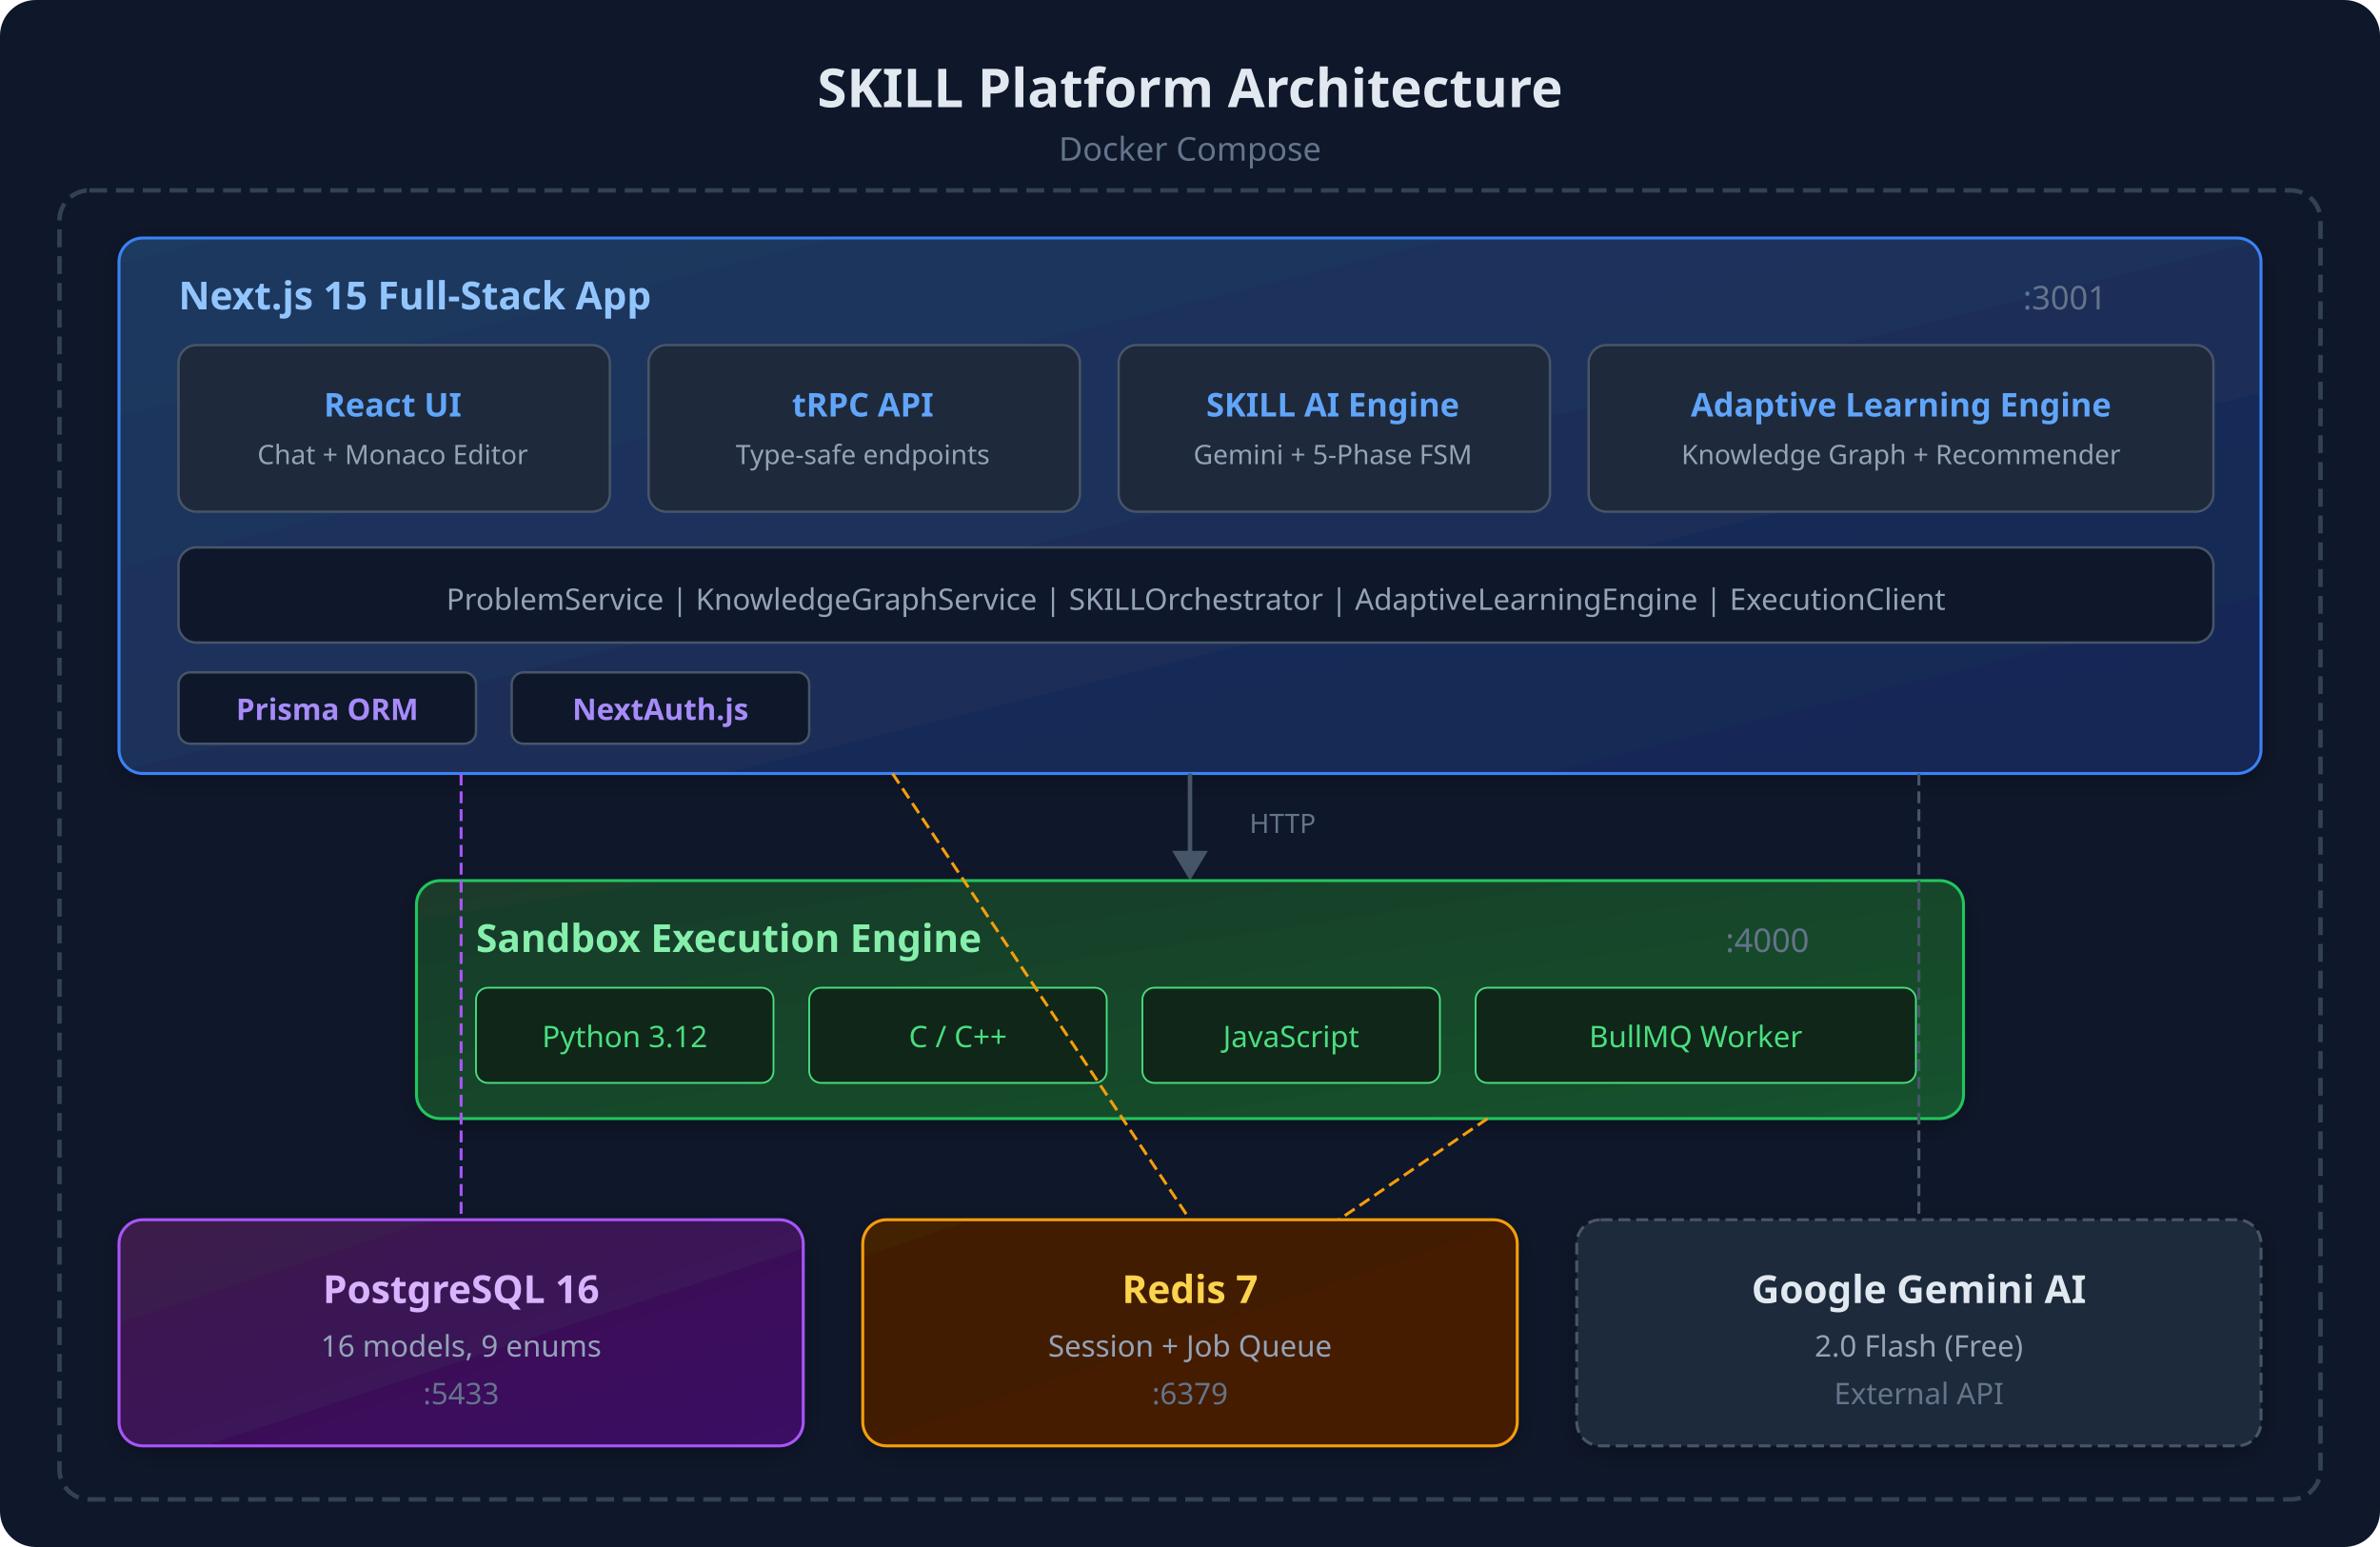
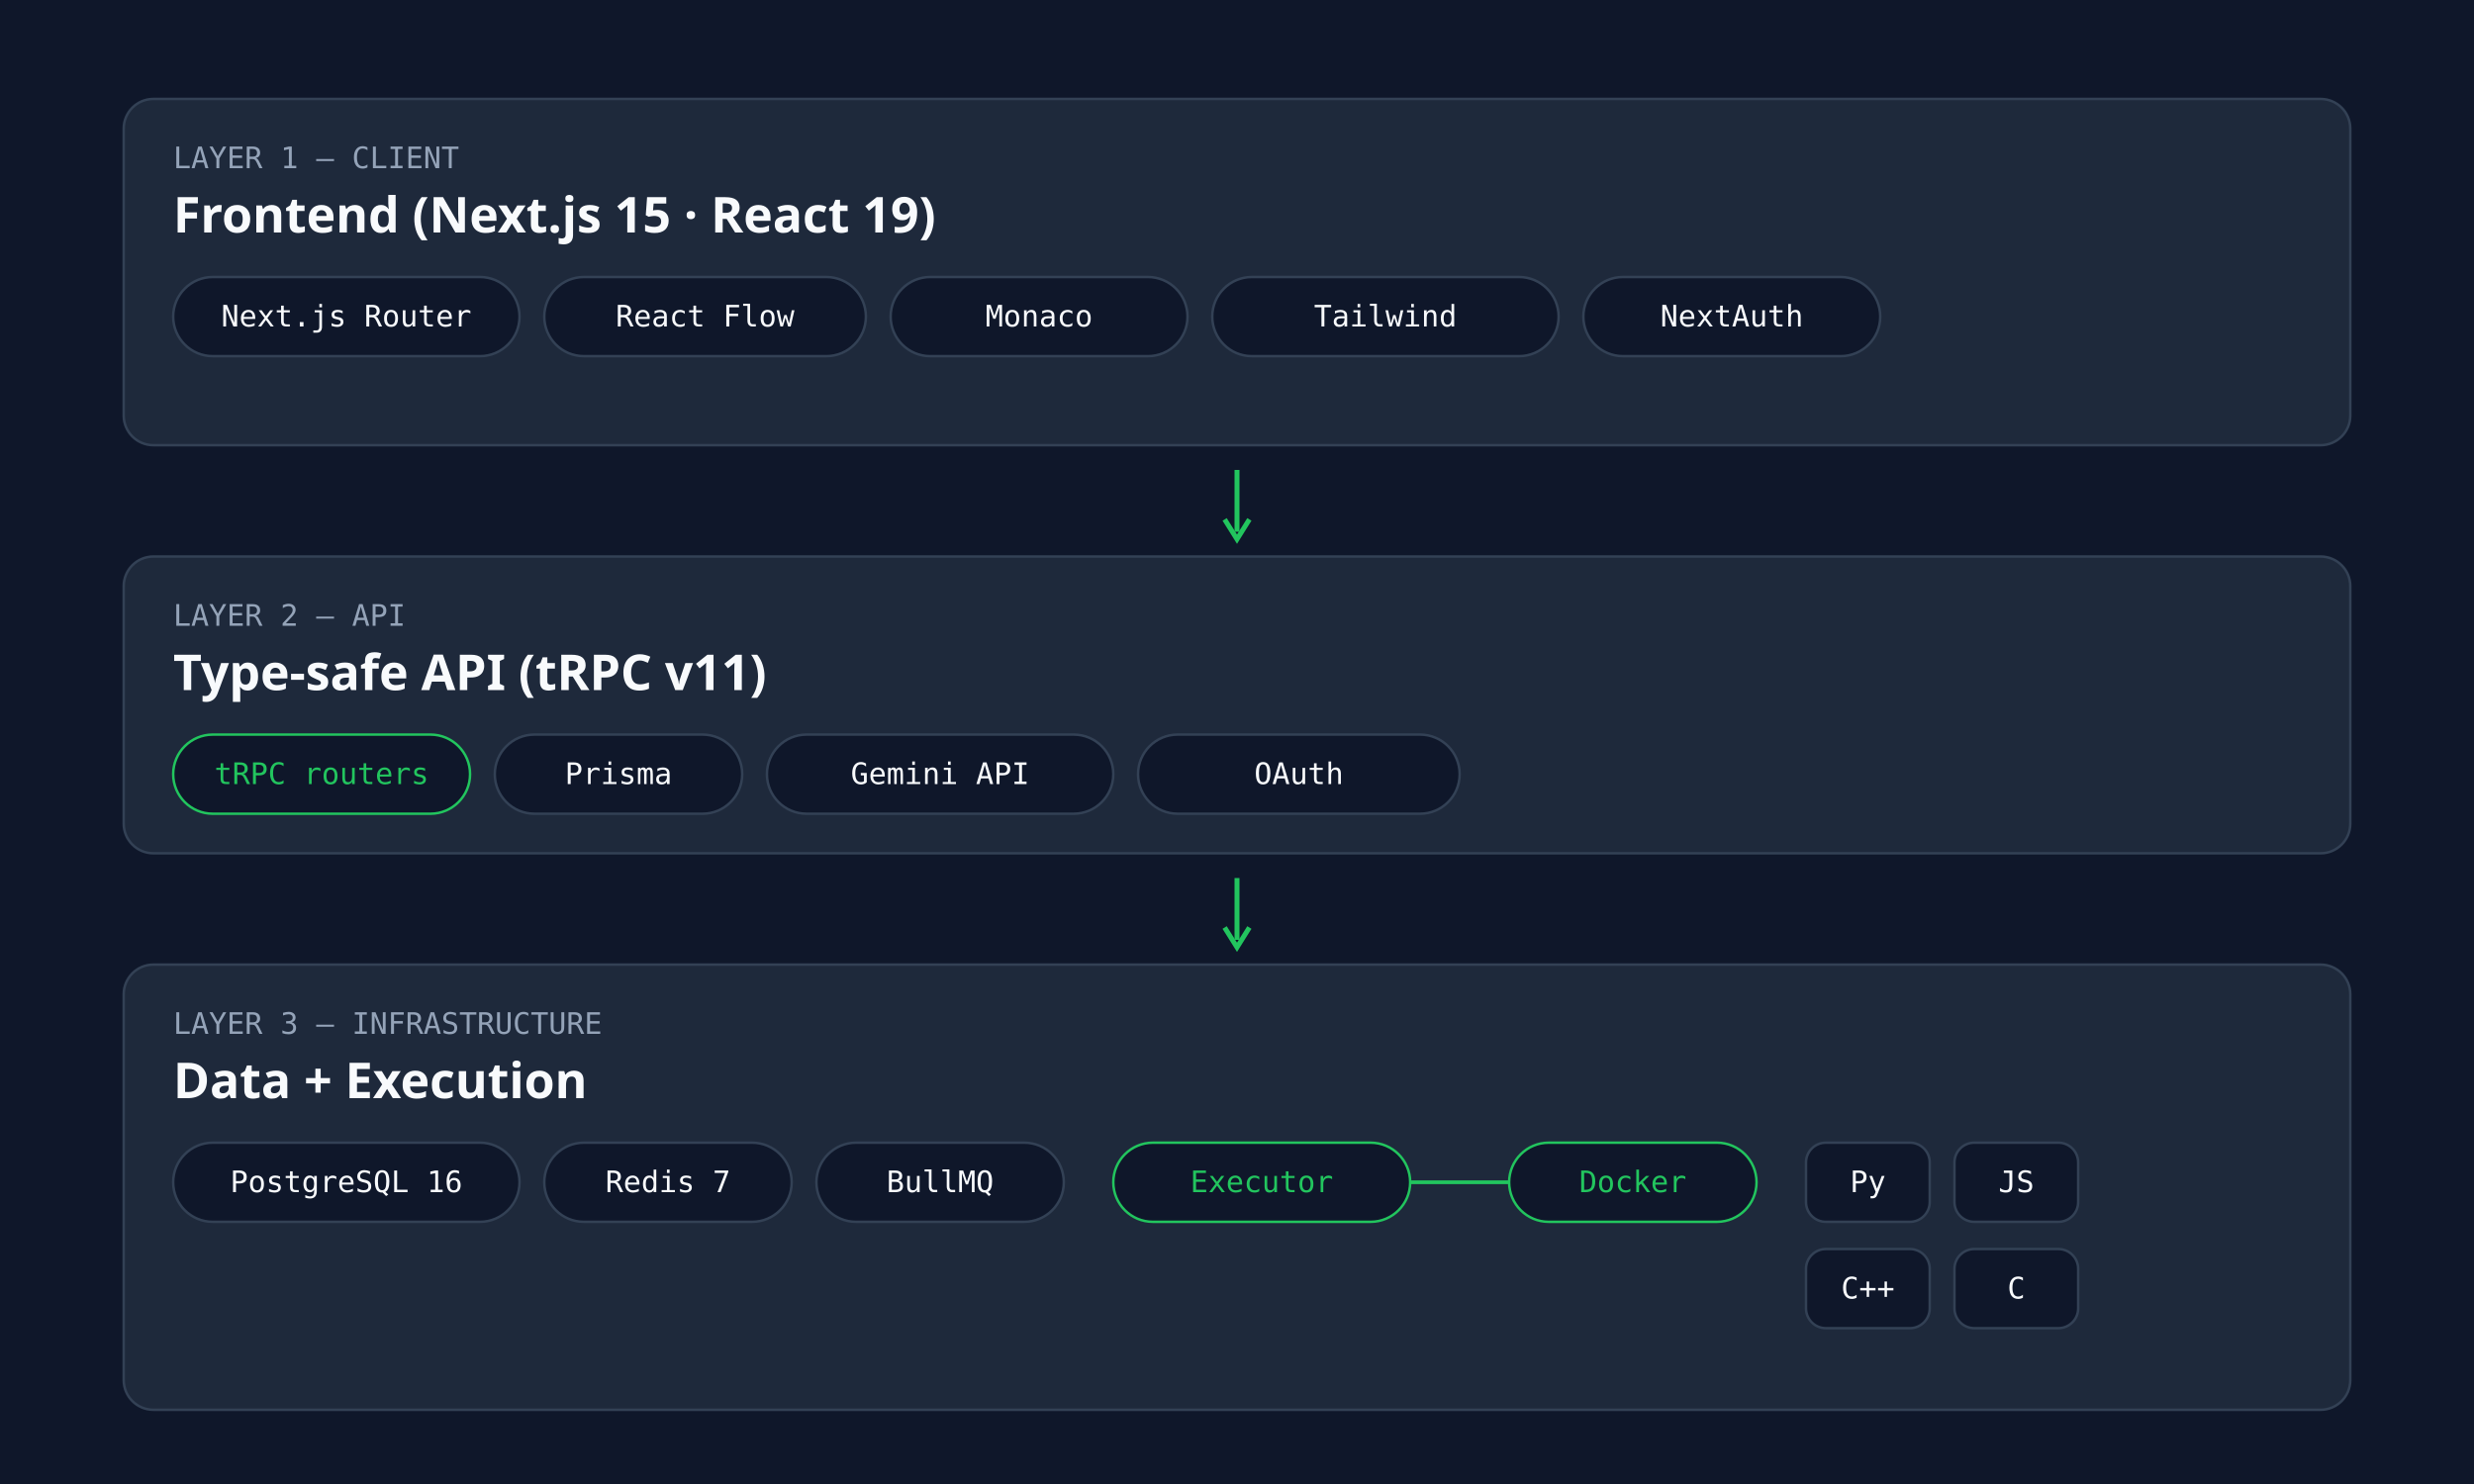
- <svg xmlns="http://www.w3.org/2000/svg" viewBox="0 0 800 520" fill="none">
-   <defs>
-     <linearGradient id="bg" x1="0" y1="0" x2="800" y2="520">
-       <stop offset="0%" stop-color="#0f172a" />
-       <stop offset="100%" stop-color="#1e293b" />
-     </linearGradient>
-     <linearGradient id="card1" x1="0" y1="0" x2="1" y2="1">
-       <stop offset="0%" stop-color="#1e3a5f" />
-       <stop offset="100%" stop-color="#172554" />
-     </linearGradient>
-     <linearGradient id="card2" x1="0" y1="0" x2="1" y2="1">
-       <stop offset="0%" stop-color="#1a3a2a" />
-       <stop offset="100%" stop-color="#14532d" />
-     </linearGradient>
-     <linearGradient id="card3" x1="0" y1="0" x2="1" y2="1">
-       <stop offset="0%" stop-color="#3b1f4a" />
-       <stop offset="100%" stop-color="#3b0764" />
-     </linearGradient>
-     <linearGradient id="card4" x1="0" y1="0" x2="1" y2="1">
-       <stop offset="0%" stop-color="#422006" />
-       <stop offset="100%" stop-color="#451a03" />
-     </linearGradient>
-     <filter id="shadow">
-       <feDropShadow dx="0" dy="2" stdDeviation="4" flood-color="#000" flood-opacity="0.3" />
-     </filter>
-   </defs>
-   <rect width="800" height="520" rx="12" fill="url(#bg)" />
-   <text x="400" y="36" text-anchor="middle" fill="#e2e8f0" font-family="system-ui, sans-serif" font-size="18" font-weight="700">SKILL Platform Architecture</text>
-   <text x="400" y="54" text-anchor="middle" fill="#64748b" font-family="system-ui, sans-serif" font-size="11">Docker Compose</text>
-   <rect x="20" y="64" width="760" height="440" rx="10" stroke="#334155" stroke-width="1.5" stroke-dasharray="6 3" fill="none" />
-   <rect x="40" y="80" width="720" height="180" rx="8" fill="url(#card1)" filter="url(#shadow)" />
-   <rect x="40" y="80" width="720" height="180" rx="8" stroke="#3b82f6" stroke-width="1" />
-   <text x="60" y="104" fill="#93c5fd" font-family="system-ui, sans-serif" font-size="13" font-weight="700">Next.js 15 Full-Stack App</text>
-   <text x="680" y="104" fill="#64748b" font-family="system-ui, sans-serif" font-size="11">:3001</text>
-   <rect x="60" y="116" width="145" height="56" rx="6" fill="#1e293b" stroke="#475569" stroke-width="0.8" />
-   <text x="132" y="140" text-anchor="middle" fill="#60a5fa" font-family="system-ui, sans-serif" font-size="11" font-weight="600">React UI</text>
-   <text x="132" y="156" text-anchor="middle" fill="#94a3b8" font-family="system-ui, sans-serif" font-size="9">Chat + Monaco Editor</text>
-   <rect x="218" y="116" width="145" height="56" rx="6" fill="#1e293b" stroke="#475569" stroke-width="0.8" />
-   <text x="290" y="140" text-anchor="middle" fill="#60a5fa" font-family="system-ui, sans-serif" font-size="11" font-weight="600">tRPC API</text>
-   <text x="290" y="156" text-anchor="middle" fill="#94a3b8" font-family="system-ui, sans-serif" font-size="9">Type-safe endpoints</text>
-   <rect x="376" y="116" width="145" height="56" rx="6" fill="#1e293b" stroke="#475569" stroke-width="0.8" />
-   <text x="448" y="140" text-anchor="middle" fill="#60a5fa" font-family="system-ui, sans-serif" font-size="11" font-weight="600">SKILL AI Engine</text>
-   <text x="448" y="156" text-anchor="middle" fill="#94a3b8" font-family="system-ui, sans-serif" font-size="9">Gemini + 5-Phase FSM</text>
-   <rect x="534" y="116" width="210" height="56" rx="6" fill="#1e293b" stroke="#475569" stroke-width="0.8" />
-   <text x="639" y="140" text-anchor="middle" fill="#60a5fa" font-family="system-ui, sans-serif" font-size="11" font-weight="600">Adaptive Learning Engine</text>
-   <text x="639" y="156" text-anchor="middle" fill="#94a3b8" font-family="system-ui, sans-serif" font-size="9">Knowledge Graph + Recommender</text>
-   <rect x="60" y="184" width="684" height="32" rx="6" fill="#0f172a" stroke="#475569" stroke-width="0.8" />
-   <text x="402" y="205" text-anchor="middle" fill="#94a3b8" font-family="system-ui, sans-serif" font-size="10">ProblemService  |  KnowledgeGraphService  |  SKILLOrchestrator  |  AdaptiveLearningEngine  |  ExecutionClient</text>
-   <rect x="60" y="226" width="100" height="24" rx="4" fill="#0f172a" stroke="#475569" stroke-width="0.8" />
-   <text x="110" y="242" text-anchor="middle" fill="#a78bfa" font-family="system-ui, sans-serif" font-size="10" font-weight="600">Prisma ORM</text>
-   <rect x="172" y="226" width="100" height="24" rx="4" fill="#0f172a" stroke="#475569" stroke-width="0.8" />
-   <text x="222" y="242" text-anchor="middle" fill="#a78bfa" font-family="system-ui, sans-serif" font-size="10" font-weight="600">NextAuth.js</text>
-   <line x1="400" y1="260" x2="400" y2="290" stroke="#475569" stroke-width="1.5" />
-   <polygon points="394,286 400,296 406,286" fill="#475569" />
-   <text x="420" y="280" fill="#64748b" font-family="system-ui, sans-serif" font-size="9">HTTP</text>
-   <rect x="140" y="296" width="520" height="80" rx="8" fill="url(#card2)" filter="url(#shadow)" />
-   <rect x="140" y="296" width="520" height="80" rx="8" stroke="#22c55e" stroke-width="1" />
-   <text x="160" y="320" fill="#86efac" font-family="system-ui, sans-serif" font-size="13" font-weight="700">Sandbox Execution Engine</text>
-   <text x="580" y="320" fill="#64748b" font-family="system-ui, sans-serif" font-size="11">:4000</text>
-   <rect x="160" y="332" width="100" height="32" rx="4" fill="#0f2618" stroke="#4ade80" stroke-width="0.6" />
-   <text x="210" y="352" text-anchor="middle" fill="#4ade80" font-family="system-ui, sans-serif" font-size="10">Python 3.12</text>
-   <rect x="272" y="332" width="100" height="32" rx="4" fill="#0f2618" stroke="#4ade80" stroke-width="0.6" />
-   <text x="322" y="352" text-anchor="middle" fill="#4ade80" font-family="system-ui, sans-serif" font-size="10">C / C++</text>
-   <rect x="384" y="332" width="100" height="32" rx="4" fill="#0f2618" stroke="#4ade80" stroke-width="0.6" />
-   <text x="434" y="352" text-anchor="middle" fill="#4ade80" font-family="system-ui, sans-serif" font-size="10">JavaScript</text>
-   <rect x="496" y="332" width="148" height="32" rx="4" fill="#0f2618" stroke="#4ade80" stroke-width="0.6" />
-   <text x="570" y="352" text-anchor="middle" fill="#4ade80" font-family="system-ui, sans-serif" font-size="10">BullMQ Worker</text>
-   <rect x="40" y="410" width="230" height="76" rx="8" fill="url(#card3)" filter="url(#shadow)" />
-   <rect x="40" y="410" width="230" height="76" rx="8" stroke="#a855f7" stroke-width="1" />
-   <text x="155" y="438" text-anchor="middle" fill="#d8b4fe" font-family="system-ui, sans-serif" font-size="13" font-weight="700">PostgreSQL 16</text>
-   <text x="155" y="456" text-anchor="middle" fill="#94a3b8" font-family="system-ui, sans-serif" font-size="10">16 models, 9 enums</text>
-   <text x="155" y="472" text-anchor="middle" fill="#64748b" font-family="system-ui, sans-serif" font-size="10">:5433</text>
-   <rect x="290" y="410" width="220" height="76" rx="8" fill="url(#card4)" filter="url(#shadow)" />
-   <rect x="290" y="410" width="220" height="76" rx="8" stroke="#f59e0b" stroke-width="1" />
-   <text x="400" y="438" text-anchor="middle" fill="#fcd34d" font-family="system-ui, sans-serif" font-size="13" font-weight="700">Redis 7</text>
-   <text x="400" y="456" text-anchor="middle" fill="#94a3b8" font-family="system-ui, sans-serif" font-size="10">Session + Job Queue</text>
-   <text x="400" y="472" text-anchor="middle" fill="#64748b" font-family="system-ui, sans-serif" font-size="10">:6379</text>
-   <rect x="530" y="410" width="230" height="76" rx="8" fill="#1e293b" filter="url(#shadow)" />
-   <rect x="530" y="410" width="230" height="76" rx="8" stroke="#475569" stroke-width="1" stroke-dasharray="4 2" />
-   <text x="645" y="438" text-anchor="middle" fill="#e2e8f0" font-family="system-ui, sans-serif" font-size="13" font-weight="700">Google Gemini AI</text>
-   <text x="645" y="456" text-anchor="middle" fill="#94a3b8" font-family="system-ui, sans-serif" font-size="10">2.0 Flash (Free)</text>
-   <text x="645" y="472" text-anchor="middle" fill="#64748b" font-family="system-ui, sans-serif" font-size="10">External API</text>
-   <line x1="155" y1="260" x2="155" y2="410" stroke="#a855f7" stroke-width="1" stroke-dasharray="4 2" />
-   <line x1="300" y1="260" x2="400" y2="410" stroke="#f59e0b" stroke-width="1" stroke-dasharray="4 2" />
-   <line x1="500" y1="376" x2="450" y2="410" stroke="#f59e0b" stroke-width="1" stroke-dasharray="4 2" />
-   <line x1="645" y1="260" x2="645" y2="410" stroke="#475569" stroke-width="1" stroke-dasharray="4 2" />
+ <svg xmlns="http://www.w3.org/2000/svg" viewBox="0 0 1000 600" width="1000" height="600" font-family="'Fira Sans', sans-serif">
+   <rect width="1000" height="600" fill="#0f172a" />
+   <g transform="translate(50, 40)">
+     <rect width="900" height="140" rx="12" fill="#1e293b" stroke="#334155" />
+     <text x="20" y="28" fill="#94a3b8" font-size="12" font-family="'Fira Code', monospace">LAYER 1 — CLIENT</text>
+     <text x="20" y="54" fill="#f8fafc" font-size="20" font-weight="600">Frontend (Next.js 15 · React 19)</text>
+     <g font-size="12" font-family="'Fira Code', monospace">
+       <rect x="20" y="72" width="140" height="32" rx="16" fill="#0f172a" stroke="#334155" />
+       <text x="90" y="92" fill="#f8fafc" text-anchor="middle">Next.js Router</text>
+       <rect x="170" y="72" width="130" height="32" rx="16" fill="#0f172a" stroke="#334155" />
+       <text x="235" y="92" fill="#f8fafc" text-anchor="middle">React Flow</text>
+       <rect x="310" y="72" width="120" height="32" rx="16" fill="#0f172a" stroke="#334155" />
+       <text x="370" y="92" fill="#f8fafc" text-anchor="middle">Monaco</text>
+       <rect x="440" y="72" width="140" height="32" rx="16" fill="#0f172a" stroke="#334155" />
+       <text x="510" y="92" fill="#f8fafc" text-anchor="middle">Tailwind</text>
+       <rect x="590" y="72" width="120" height="32" rx="16" fill="#0f172a" stroke="#334155" />
+       <text x="650" y="92" fill="#f8fafc" text-anchor="middle">NextAuth</text>
+     </g>
+   </g>
+   <g stroke="#22c55e" stroke-width="2" fill="none">
+     <path d="M500 190 L500 215" />
+     <path d="M495 210 L500 218 L505 210" />
+   </g>
+   <g transform="translate(50, 225)">
+     <rect width="900" height="120" rx="12" fill="#1e293b" stroke="#334155" />
+     <text x="20" y="28" fill="#94a3b8" font-size="12" font-family="'Fira Code', monospace">LAYER 2 — API</text>
+     <text x="20" y="54" fill="#f8fafc" font-size="20" font-weight="600">Type-safe API (tRPC v11)</text>
+     <g font-size="12" font-family="'Fira Code', monospace">
+       <rect x="20" y="72" width="120" height="32" rx="16" fill="#0f172a" stroke="#22c55e" />
+       <text x="80" y="92" fill="#22c55e" text-anchor="middle">tRPC routers</text>
+       <rect x="150" y="72" width="100" height="32" rx="16" fill="#0f172a" stroke="#334155" />
+       <text x="200" y="92" fill="#f8fafc" text-anchor="middle">Prisma</text>
+       <rect x="260" y="72" width="140" height="32" rx="16" fill="#0f172a" stroke="#334155" />
+       <text x="330" y="92" fill="#f8fafc" text-anchor="middle">Gemini API</text>
+       <rect x="410" y="72" width="130" height="32" rx="16" fill="#0f172a" stroke="#334155" />
+       <text x="475" y="92" fill="#f8fafc" text-anchor="middle">OAuth</text>
+     </g>
+   </g>
+   <g stroke="#22c55e" stroke-width="2" fill="none">
+     <path d="M500 355 L500 380" />
+     <path d="M495 375 L500 383 L505 375" />
+   </g>
+   <g transform="translate(50, 390)">
+     <rect width="900" height="180" rx="12" fill="#1e293b" stroke="#334155" />
+     <text x="20" y="28" fill="#94a3b8" font-size="12" font-family="'Fira Code', monospace">LAYER 3 — INFRASTRUCTURE</text>
+     <text x="20" y="54" fill="#f8fafc" font-size="20" font-weight="600">Data + Execution</text>
+     <g font-size="12" font-family="'Fira Code', monospace">
+       <rect x="20" y="72" width="140" height="32" rx="16" fill="#0f172a" stroke="#334155" />
+       <text x="90" y="92" fill="#f8fafc" text-anchor="middle">PostgreSQL 16</text>
+       <rect x="170" y="72" width="100" height="32" rx="16" fill="#0f172a" stroke="#334155" />
+       <text x="220" y="92" fill="#f8fafc" text-anchor="middle">Redis 7</text>
+       <rect x="280" y="72" width="100" height="32" rx="16" fill="#0f172a" stroke="#334155" />
+       <text x="330" y="92" fill="#f8fafc" text-anchor="middle">BullMQ</text>
+       <rect x="400" y="72" width="120" height="32" rx="16" fill="#0f172a" stroke="#22c55e" />
+       <text x="460" y="92" fill="#22c55e" text-anchor="middle">Executor</text>
+       <path d="M520 88 L560 88" stroke="#22c55e" stroke-width="1.5" fill="none" />
+       <rect x="560" y="72" width="100" height="32" rx="16" fill="#0f172a" stroke="#22c55e" />
+       <text x="610" y="92" fill="#22c55e" text-anchor="middle">Docker</text>
+       <rect x="680" y="72" width="50" height="32" rx="8" fill="#0f172a" stroke="#334155" />
+       <text x="705" y="92" fill="#f8fafc" text-anchor="middle">Py</text>
+       <rect x="740" y="72" width="50" height="32" rx="8" fill="#0f172a" stroke="#334155" />
+       <text x="765" y="92" fill="#f8fafc" text-anchor="middle">JS</text>
+       <rect x="680" y="115" width="50" height="32" rx="8" fill="#0f172a" stroke="#334155" />
+       <text x="705" y="135" fill="#f8fafc" text-anchor="middle">C++</text>
+       <rect x="740" y="115" width="50" height="32" rx="8" fill="#0f172a" stroke="#334155" />
+       <text x="765" y="135" fill="#f8fafc" text-anchor="middle">C</text>
+     </g>
+   </g>
</svg>
